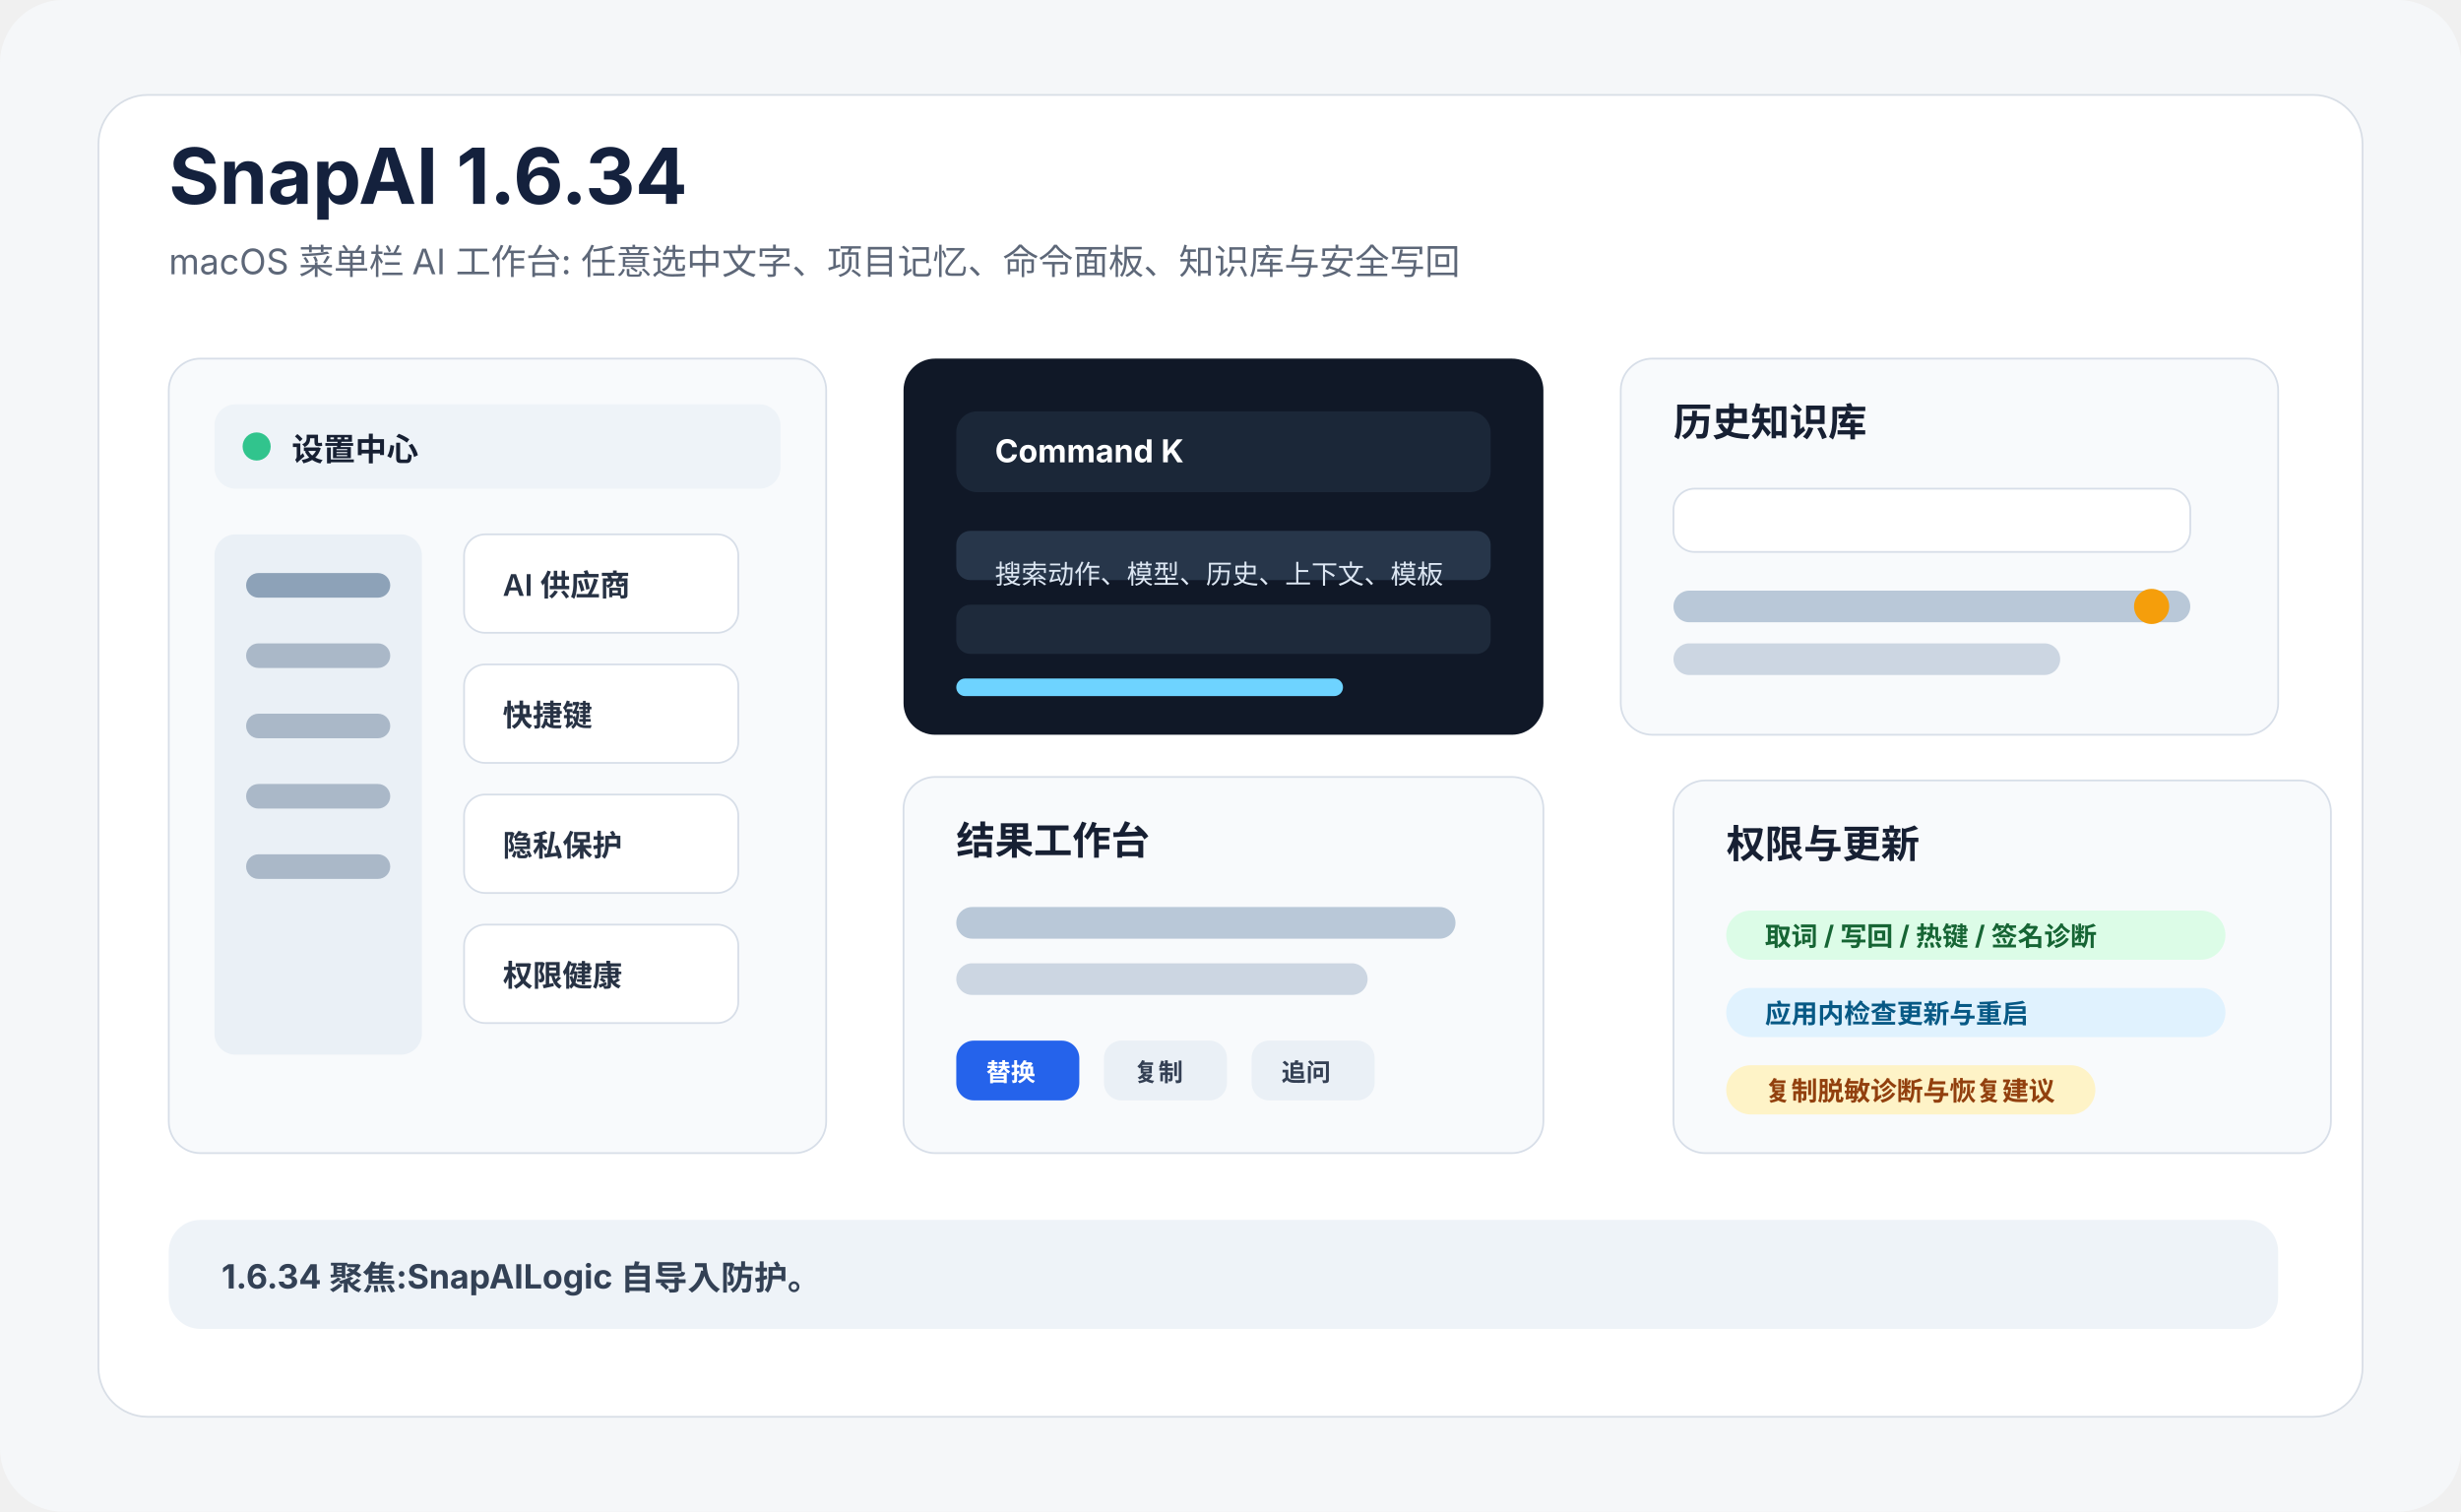
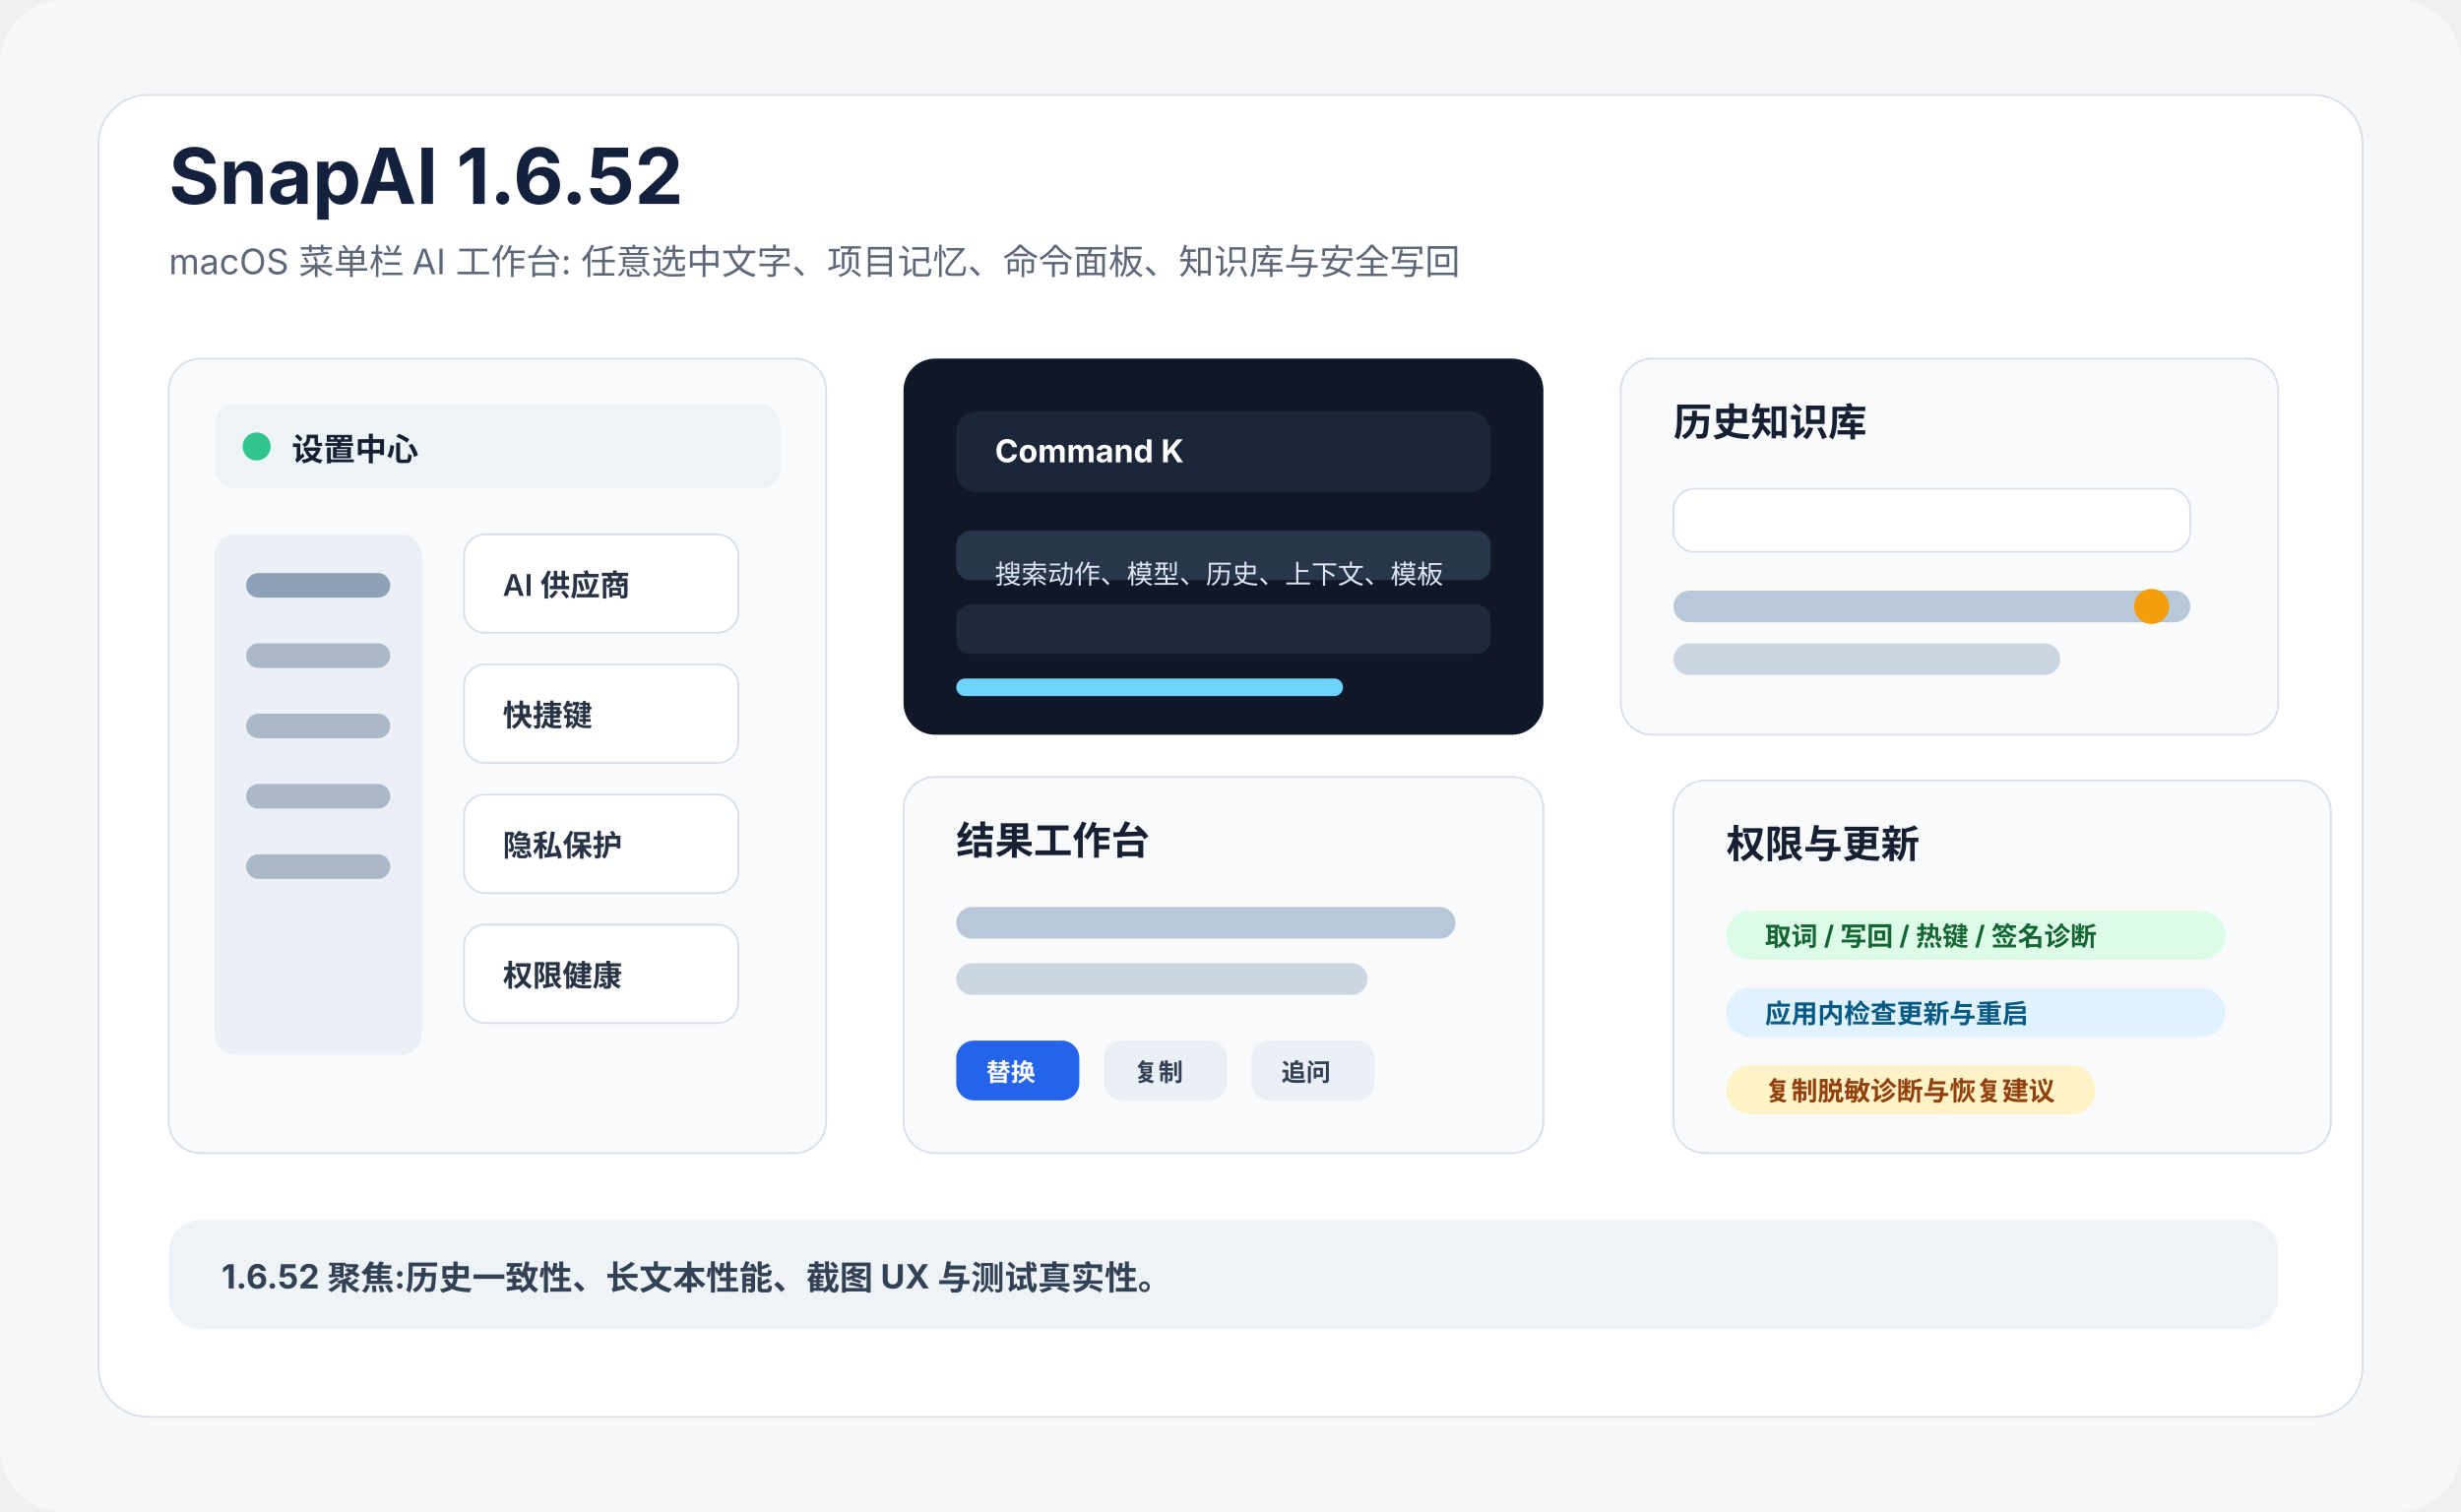
<svg xmlns="http://www.w3.org/2000/svg" width="1400" height="860" viewBox="0 0 1400 860" fill="none">
  <rect width="1400" height="860" rx="36" fill="#F5F7F9" />
  <rect x="56" y="54" width="1288" height="752" rx="28" fill="#FFFFFF" stroke="#D8DEE6" />
-   <text x="96" y="116" fill="#14213D" font-family="-apple-system,BlinkMacSystemFont,Segoe UI,sans-serif" font-size="44" font-weight="700">SnapAI 1.6.34</text>
+   <text x="96" y="116" fill="#14213D" font-family="-apple-system,BlinkMacSystemFont,Segoe UI,sans-serif" font-size="44" font-weight="700">SnapAI 1.6.52</text>
  <text x="96" y="156" fill="#5D6778" font-family="-apple-system,BlinkMacSystemFont,Segoe UI,sans-serif" font-size="20">macOS 菜单栏 AI 工作台: 任意选中文字、项目记忆、命令面板、知识库与安全写回</text>
  <rect x="96" y="204" width="374" height="452" rx="18" fill="#F8FAFC" stroke="#D7DEE8" />
  <rect x="122" y="230" width="322" height="48" rx="12" fill="#EEF3F8" />
  <circle cx="146" cy="254" r="8" fill="#31C48D" />
  <text x="166" y="262" fill="#172033" font-family="-apple-system,BlinkMacSystemFont,Segoe UI,sans-serif" font-size="18" font-weight="650">设置中心</text>
  <rect x="122" y="304" width="118" height="296" rx="12" fill="#EAF0F6" />
  <rect x="140" y="326" width="82" height="14" rx="7" fill="#8DA2B8" />
  <rect x="140" y="366" width="82" height="14" rx="7" fill="#AAB8C8" />
  <rect x="140" y="406" width="82" height="14" rx="7" fill="#AAB8C8" />
  <rect x="140" y="446" width="82" height="14" rx="7" fill="#AAB8C8" />
  <rect x="140" y="486" width="82" height="14" rx="7" fill="#AAB8C8" />
  <rect x="264" y="304" width="156" height="56" rx="12" fill="#FFFFFF" stroke="#D7DEE8" />
  <text x="286" y="339" fill="#273244" font-family="-apple-system,BlinkMacSystemFont,Segoe UI,sans-serif" font-size="17" font-weight="600">AI 供应商</text>
  <rect x="264" y="378" width="156" height="56" rx="12" fill="#FFFFFF" stroke="#D7DEE8" />
  <text x="286" y="413" fill="#273244" font-family="-apple-system,BlinkMacSystemFont,Segoe UI,sans-serif" font-size="17" font-weight="600">快捷键</text>
  <rect x="264" y="452" width="156" height="56" rx="12" fill="#FFFFFF" stroke="#D7DEE8" />
  <text x="286" y="487" fill="#273244" font-family="-apple-system,BlinkMacSystemFont,Segoe UI,sans-serif" font-size="17" font-weight="600">隐私保护</text>
  <rect x="264" y="526" width="156" height="56" rx="12" fill="#FFFFFF" stroke="#D7DEE8" />
  <text x="286" y="561" fill="#273244" font-family="-apple-system,BlinkMacSystemFont,Segoe UI,sans-serif" font-size="17" font-weight="600">权限健康</text>
  <rect x="514" y="204" width="364" height="214" rx="18" fill="#101827" />
  <rect x="544" y="234" width="304" height="46" rx="12" fill="#1B2738" />
  <text x="566" y="263" fill="#FFFFFF" font-family="-apple-system,BlinkMacSystemFont,Segoe UI,sans-serif" font-size="18" font-weight="650">Command K</text>
  <rect x="544" y="302" width="304" height="28" rx="8" fill="#27364A" />
  <rect x="544" y="344" width="304" height="28" rx="8" fill="#1E2A3B" />
  <rect x="544" y="386" width="220" height="10" rx="5" fill="#6ED3FF" />
  <text x="566" y="332" fill="#DDE7F3" font-family="-apple-system,BlinkMacSystemFont,Segoe UI,sans-serif" font-size="15">搜索动作、模型、历史、上下文、模板</text>
  <rect x="514" y="442" width="364" height="214" rx="18" fill="#F8FAFC" stroke="#D7DEE8" />
  <text x="544" y="486" fill="#172033" font-family="-apple-system,BlinkMacSystemFont,Segoe UI,sans-serif" font-size="22" font-weight="700">结果工作台</text>
  <rect x="544" y="516" width="284" height="18" rx="9" fill="#B9C8D8" />
  <rect x="544" y="548" width="234" height="18" rx="9" fill="#CCD6E2" />
  <rect x="544" y="592" width="70" height="34" rx="10" fill="#2563EB" />
  <rect x="628" y="592" width="70" height="34" rx="10" fill="#EAF0F6" />
  <rect x="712" y="592" width="70" height="34" rx="10" fill="#EAF0F6" />
  <text x="561" y="615" fill="#FFFFFF" font-family="-apple-system,BlinkMacSystemFont,Segoe UI,sans-serif" font-size="14" font-weight="700">替换</text>
  <text x="645" y="615" fill="#344054" font-family="-apple-system,BlinkMacSystemFont,Segoe UI,sans-serif" font-size="14" font-weight="700">复制</text>
  <text x="729" y="615" fill="#344054" font-family="-apple-system,BlinkMacSystemFont,Segoe UI,sans-serif" font-size="14" font-weight="700">追问</text>
  <rect x="922" y="204" width="374" height="214" rx="18" fill="#F8FAFC" stroke="#D7DEE8" />
  <text x="952" y="248" fill="#172033" font-family="-apple-system,BlinkMacSystemFont,Segoe UI,sans-serif" font-size="22" font-weight="700">历史知识库</text>
  <rect x="952" y="278" width="294" height="36" rx="12" fill="#FFFFFF" stroke="#D7DEE8" />
  <rect x="952" y="336" width="294" height="18" rx="9" fill="#B9C8D8" />
  <rect x="952" y="366" width="220" height="18" rx="9" fill="#CCD6E2" />
  <circle cx="1224" cy="345" r="10" fill="#F59E0B" />
  <rect x="952" y="444" width="374" height="212" rx="18" fill="#F8FAFC" stroke="#D7DEE8" />
  <text x="982" y="488" fill="#172033" font-family="-apple-system,BlinkMacSystemFont,Segoe UI,sans-serif" font-size="22" font-weight="700">权限与更新</text>
  <rect x="982" y="518" width="284" height="28" rx="14" fill="#DCFCE7" />
  <rect x="982" y="562" width="284" height="28" rx="14" fill="#E0F2FE" />
  <rect x="982" y="606" width="210" height="28" rx="14" fill="#FEF3C7" />
  <text x="1004" y="538" fill="#166534" font-family="-apple-system,BlinkMacSystemFont,Segoe UI,sans-serif" font-size="15" font-weight="650">取词 / 写回 / 热键 / 签名诊断</text>
  <text x="1004" y="582" fill="#075985" font-family="-apple-system,BlinkMacSystemFont,Segoe UI,sans-serif" font-size="15" font-weight="650">应用内检查更新与重启</text>
  <text x="1004" y="626" fill="#92400E" font-family="-apple-system,BlinkMacSystemFont,Segoe UI,sans-serif" font-size="15" font-weight="650">复制脱敏诊断与恢复建议</text>
  <rect x="96" y="694" width="1200" height="62" rx="18" fill="#EEF3F8" />
-   <text x="126" y="733" fill="#334155" font-family="-apple-system,BlinkMacSystemFont,Segoe UI,sans-serif" font-size="19" font-weight="650">1.6.34 聚焦:SnapAILogic 自导入防护。</text>
+   <text x="126" y="733" fill="#334155" font-family="-apple-system,BlinkMacSystemFont,Segoe UI,sans-serif" font-size="19" font-weight="650">1.6.52 聚焦:历史一致性、长文本性能、截图 UX 与测试真实性。</text>
</svg>
